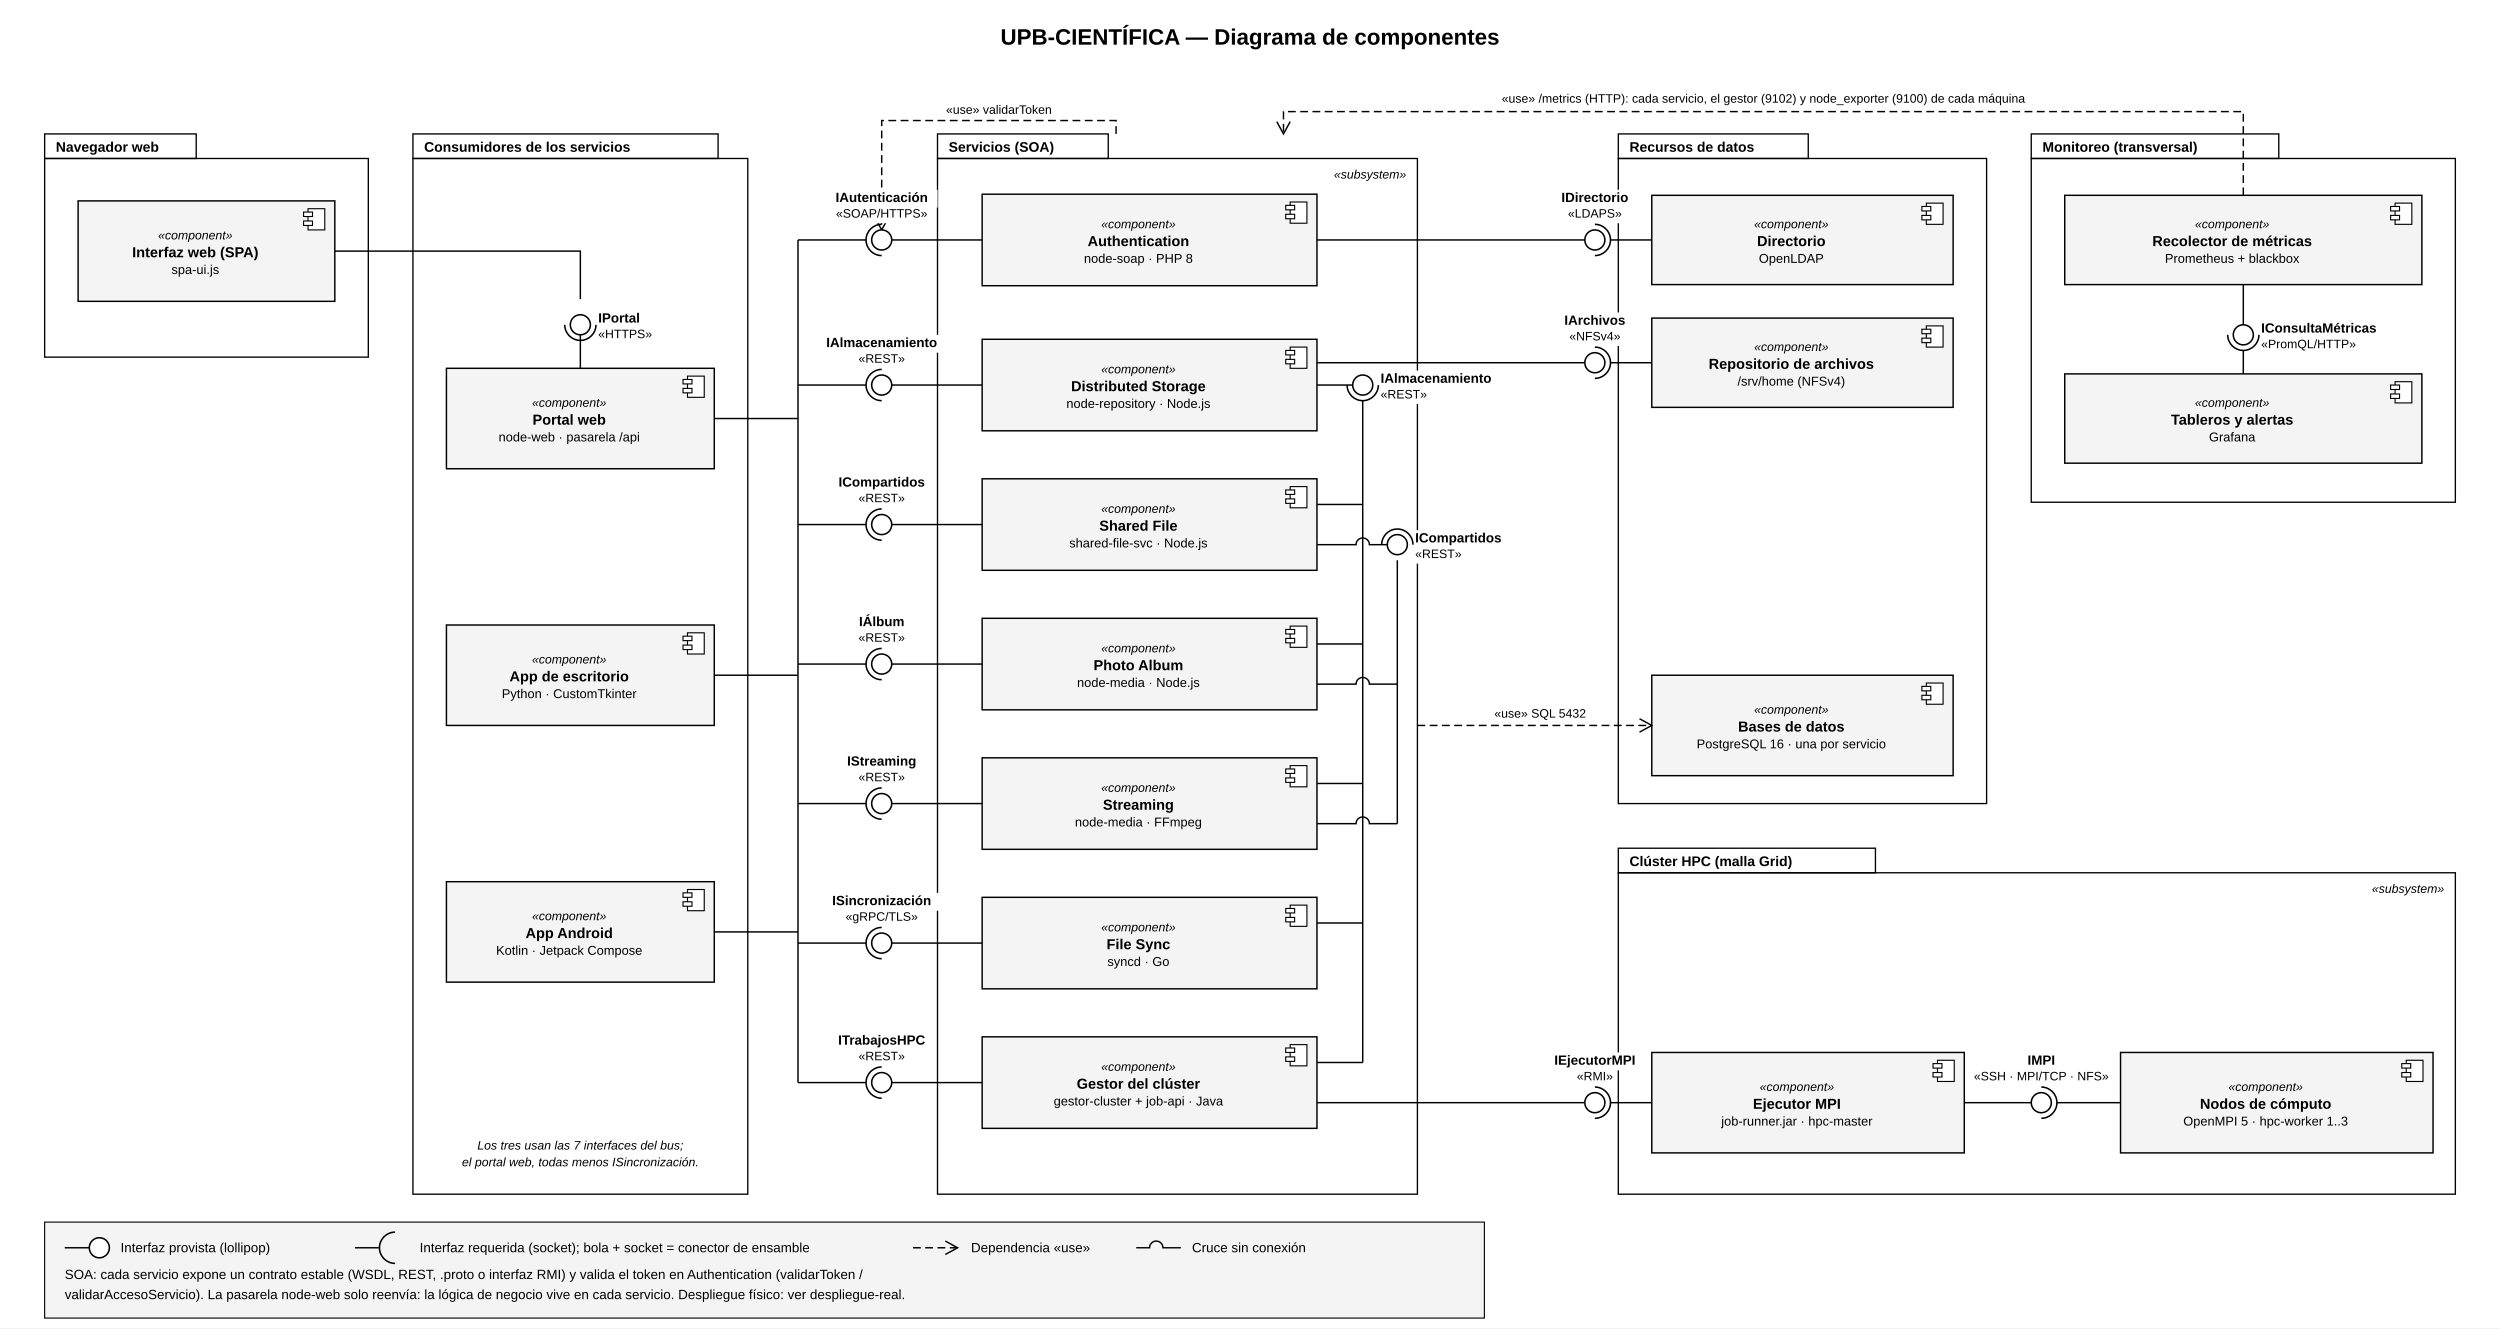
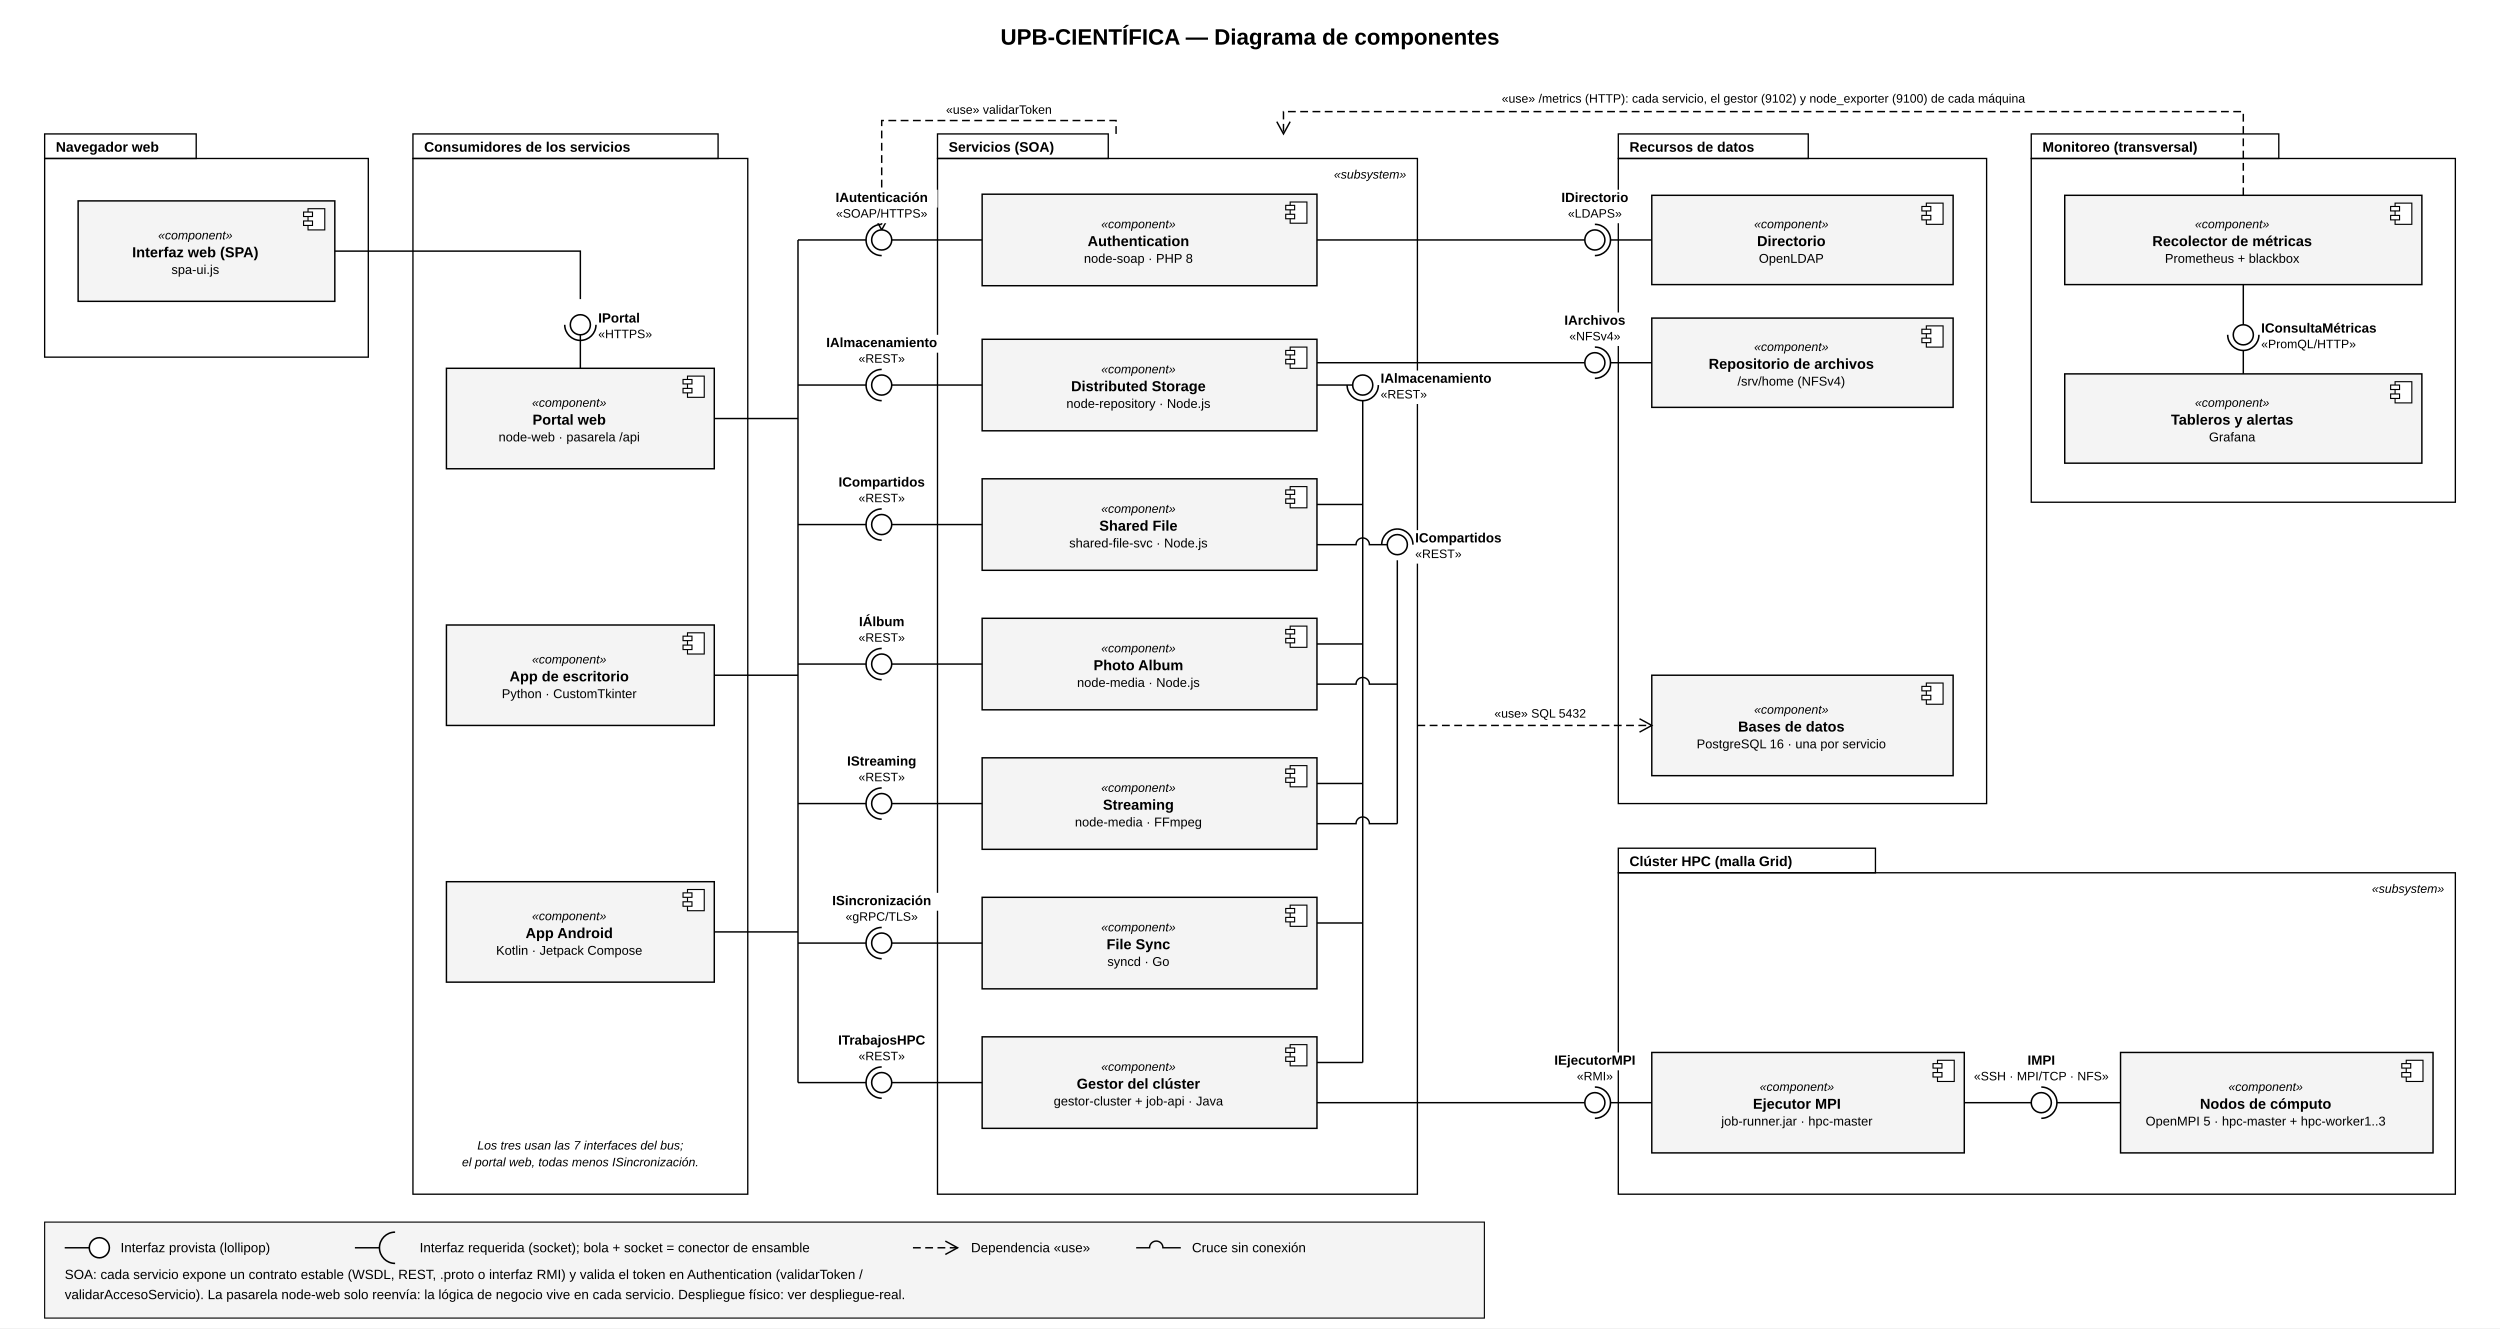
<svg xmlns="http://www.w3.org/2000/svg" width="2240" height="1190" viewBox="0 0 2240 1190" font-family="Arial, Helvetica, sans-serif">
  <rect width="100%" height="100%" fill="#fff" />
  <text x="1120.0" y="40" font-size="20" font-weight="bold" text-anchor="middle">UPB-CIENTÍFICA — Diagrama de componentes</text>
  <rect x="40" y="120" width="135.8" height="22" fill="#fff" stroke="#000" stroke-width="1.2" />
  <rect x="40" y="142" width="290" height="178" fill="#fff" fill-opacity="0" stroke="#000" stroke-width="1.2" />
  <text x="50" y="136" font-size="12.5" font-weight="bold" font-style="normal" text-anchor="start">Navegador web</text>
  <rect x="370" y="120" width="273.4" height="22" fill="#fff" stroke="#000" stroke-width="1.2" />
  <rect x="370" y="142" width="300" height="928" fill="#fff" fill-opacity="0" stroke="#000" stroke-width="1.2" />
  <text x="380" y="136" font-size="12.5" font-weight="bold" font-style="normal" text-anchor="start">Consumidores de los servicios</text>
  <rect x="840" y="120" width="153.0" height="22" fill="#fff" stroke="#000" stroke-width="1.2" />
  <rect x="840" y="142" width="430" height="928" fill="#fff" fill-opacity="0" stroke="#000" stroke-width="1.2" />
  <text x="850" y="136" font-size="12.5" font-weight="bold" font-style="normal" text-anchor="start">Servicios (SOA)</text>
  <text x="1260" y="160" font-size="11" font-weight="normal" font-style="italic" text-anchor="end">«subsystem»</text>
  <rect x="1450" y="120" width="170.2" height="22" fill="#fff" stroke="#000" stroke-width="1.2" />
  <rect x="1450" y="142" width="330" height="578" fill="#fff" fill-opacity="0" stroke="#000" stroke-width="1.2" />
  <text x="1460" y="136" font-size="12.5" font-weight="bold" font-style="normal" text-anchor="start">Recursos de datos</text>
  <rect x="1450" y="760" width="230.4" height="22" fill="#fff" stroke="#000" stroke-width="1.2" />
  <rect x="1450" y="782" width="750" height="288" fill="#fff" fill-opacity="0" stroke="#000" stroke-width="1.2" />
  <text x="1460" y="776" font-size="12.5" font-weight="bold" font-style="normal" text-anchor="start">Clúster HPC (malla Grid)</text>
  <text x="2190" y="800" font-size="11" font-weight="normal" font-style="italic" text-anchor="end">«subsystem»</text>
  <rect x="1820" y="120" width="221.8" height="22" fill="#fff" stroke="#000" stroke-width="1.2" />
  <rect x="1820" y="142" width="380" height="308" fill="#fff" fill-opacity="0" stroke="#000" stroke-width="1.2" />
  <text x="1830" y="136" font-size="12.5" font-weight="bold" font-style="normal" text-anchor="start">Monitoreo (transversal)</text>
  <rect x="70" y="180" width="230" height="90" fill="#f4f4f4" stroke="#000" stroke-width="1.3" />
  <rect x="276" y="187" width="15" height="19" fill="#fff" stroke="#000" stroke-width="1" />
  <rect x="272" y="190" width="8" height="4" fill="#fff" stroke="#000" stroke-width="1" />
  <rect x="272" y="198" width="8" height="4" fill="#fff" stroke="#000" stroke-width="1" />
  <text x="175.0" y="214.5" font-size="11" font-weight="normal" font-style="italic" text-anchor="middle">«component»</text>
  <text x="175.0" y="230.5" font-size="13" font-weight="bold" font-style="normal" text-anchor="middle">Interfaz web (SPA)</text>
  <text x="175.0" y="245.5" font-size="11.5" font-weight="normal" font-style="normal" text-anchor="middle">spa-ui.js</text>
  <rect x="400" y="330" width="240" height="90" fill="#f4f4f4" stroke="#000" stroke-width="1.3" />
  <rect x="616" y="337" width="15" height="19" fill="#fff" stroke="#000" stroke-width="1" />
  <rect x="612" y="340" width="8" height="4" fill="#fff" stroke="#000" stroke-width="1" />
  <rect x="612" y="348" width="8" height="4" fill="#fff" stroke="#000" stroke-width="1" />
  <text x="510.0" y="364.5" font-size="11" font-weight="normal" font-style="italic" text-anchor="middle">«component»</text>
  <text x="510.0" y="380.5" font-size="13" font-weight="bold" font-style="normal" text-anchor="middle">Portal web</text>
  <text x="510.0" y="395.5" font-size="11.5" font-weight="normal" font-style="normal" text-anchor="middle">node-web · pasarela /api</text>
  <rect x="400" y="560" width="240" height="90" fill="#f4f4f4" stroke="#000" stroke-width="1.3" />
  <rect x="616" y="567" width="15" height="19" fill="#fff" stroke="#000" stroke-width="1" />
  <rect x="612" y="570" width="8" height="4" fill="#fff" stroke="#000" stroke-width="1" />
  <rect x="612" y="578" width="8" height="4" fill="#fff" stroke="#000" stroke-width="1" />
  <text x="510.0" y="594.5" font-size="11" font-weight="normal" font-style="italic" text-anchor="middle">«component»</text>
  <text x="510.0" y="610.5" font-size="13" font-weight="bold" font-style="normal" text-anchor="middle">App de escritorio</text>
  <text x="510.0" y="625.5" font-size="11.5" font-weight="normal" font-style="normal" text-anchor="middle">Python · CustomTkinter</text>
  <rect x="400" y="790" width="240" height="90" fill="#f4f4f4" stroke="#000" stroke-width="1.3" />
  <rect x="616" y="797" width="15" height="19" fill="#fff" stroke="#000" stroke-width="1" />
  <rect x="612" y="800" width="8" height="4" fill="#fff" stroke="#000" stroke-width="1" />
  <rect x="612" y="808" width="8" height="4" fill="#fff" stroke="#000" stroke-width="1" />
  <text x="510.0" y="824.5" font-size="11" font-weight="normal" font-style="italic" text-anchor="middle">«component»</text>
  <text x="510.0" y="840.5" font-size="13" font-weight="bold" font-style="normal" text-anchor="middle">App Android</text>
  <text x="510.0" y="855.5" font-size="11.5" font-weight="normal" font-style="normal" text-anchor="middle">Kotlin · Jetpack Compose</text>
  <rect x="880" y="174.0" width="300" height="82" fill="#f4f4f4" stroke="#000" stroke-width="1.3" />
  <rect x="1156" y="181.0" width="15" height="19" fill="#fff" stroke="#000" stroke-width="1" />
  <rect x="1152" y="184.0" width="8" height="4" fill="#fff" stroke="#000" stroke-width="1" />
  <rect x="1152" y="192.0" width="8" height="4" fill="#fff" stroke="#000" stroke-width="1" />
  <text x="1020.0" y="204.5" font-size="11" font-weight="normal" font-style="italic" text-anchor="middle">«component»</text>
  <text x="1020.0" y="220.5" font-size="13" font-weight="bold" font-style="normal" text-anchor="middle">Authentication</text>
  <text x="1020.0" y="235.5" font-size="11.5" font-weight="normal" font-style="normal" text-anchor="middle">node-soap · PHP 8</text>
  <rect x="880" y="304.0" width="300" height="82" fill="#f4f4f4" stroke="#000" stroke-width="1.3" />
  <rect x="1156" y="311.0" width="15" height="19" fill="#fff" stroke="#000" stroke-width="1" />
  <rect x="1152" y="314.0" width="8" height="4" fill="#fff" stroke="#000" stroke-width="1" />
  <rect x="1152" y="322.0" width="8" height="4" fill="#fff" stroke="#000" stroke-width="1" />
  <text x="1020.0" y="334.5" font-size="11" font-weight="normal" font-style="italic" text-anchor="middle">«component»</text>
  <text x="1020.0" y="350.5" font-size="13" font-weight="bold" font-style="normal" text-anchor="middle">Distributed Storage</text>
  <text x="1020.0" y="365.5" font-size="11.5" font-weight="normal" font-style="normal" text-anchor="middle">node-repository · Node.js</text>
  <rect x="880" y="429.0" width="300" height="82" fill="#f4f4f4" stroke="#000" stroke-width="1.3" />
  <rect x="1156" y="436.0" width="15" height="19" fill="#fff" stroke="#000" stroke-width="1" />
  <rect x="1152" y="439.0" width="8" height="4" fill="#fff" stroke="#000" stroke-width="1" />
  <rect x="1152" y="447.0" width="8" height="4" fill="#fff" stroke="#000" stroke-width="1" />
  <text x="1020.0" y="459.5" font-size="11" font-weight="normal" font-style="italic" text-anchor="middle">«component»</text>
  <text x="1020.0" y="475.5" font-size="13" font-weight="bold" font-style="normal" text-anchor="middle">Shared File</text>
  <text x="1020.0" y="490.5" font-size="11.5" font-weight="normal" font-style="normal" text-anchor="middle">shared-file-svc · Node.js</text>
  <rect x="880" y="554.0" width="300" height="82" fill="#f4f4f4" stroke="#000" stroke-width="1.3" />
  <rect x="1156" y="561.0" width="15" height="19" fill="#fff" stroke="#000" stroke-width="1" />
  <rect x="1152" y="564.0" width="8" height="4" fill="#fff" stroke="#000" stroke-width="1" />
  <rect x="1152" y="572.0" width="8" height="4" fill="#fff" stroke="#000" stroke-width="1" />
  <text x="1020.0" y="584.5" font-size="11" font-weight="normal" font-style="italic" text-anchor="middle">«component»</text>
  <text x="1020.0" y="600.5" font-size="13" font-weight="bold" font-style="normal" text-anchor="middle">Photo Album</text>
  <text x="1020.0" y="615.5" font-size="11.5" font-weight="normal" font-style="normal" text-anchor="middle">node-media · Node.js</text>
  <rect x="880" y="679.0" width="300" height="82" fill="#f4f4f4" stroke="#000" stroke-width="1.3" />
  <rect x="1156" y="686.0" width="15" height="19" fill="#fff" stroke="#000" stroke-width="1" />
  <rect x="1152" y="689.0" width="8" height="4" fill="#fff" stroke="#000" stroke-width="1" />
  <rect x="1152" y="697.0" width="8" height="4" fill="#fff" stroke="#000" stroke-width="1" />
  <text x="1020.0" y="709.5" font-size="11" font-weight="normal" font-style="italic" text-anchor="middle">«component»</text>
  <text x="1020.0" y="725.5" font-size="13" font-weight="bold" font-style="normal" text-anchor="middle">Streaming</text>
  <text x="1020.0" y="740.5" font-size="11.5" font-weight="normal" font-style="normal" text-anchor="middle">node-media · FFmpeg</text>
  <rect x="880" y="804.0" width="300" height="82" fill="#f4f4f4" stroke="#000" stroke-width="1.3" />
  <rect x="1156" y="811.0" width="15" height="19" fill="#fff" stroke="#000" stroke-width="1" />
  <rect x="1152" y="814.0" width="8" height="4" fill="#fff" stroke="#000" stroke-width="1" />
  <rect x="1152" y="822.0" width="8" height="4" fill="#fff" stroke="#000" stroke-width="1" />
  <text x="1020.0" y="834.5" font-size="11" font-weight="normal" font-style="italic" text-anchor="middle">«component»</text>
  <text x="1020.0" y="850.5" font-size="13" font-weight="bold" font-style="normal" text-anchor="middle">File Sync</text>
  <text x="1020.0" y="865.5" font-size="11.5" font-weight="normal" font-style="normal" text-anchor="middle">syncd · Go</text>
  <rect x="880" y="929.0" width="300" height="82" fill="#f4f4f4" stroke="#000" stroke-width="1.3" />
  <rect x="1156" y="936.0" width="15" height="19" fill="#fff" stroke="#000" stroke-width="1" />
  <rect x="1152" y="939.0" width="8" height="4" fill="#fff" stroke="#000" stroke-width="1" />
  <rect x="1152" y="947.0" width="8" height="4" fill="#fff" stroke="#000" stroke-width="1" />
  <text x="1020.0" y="959.5" font-size="11" font-weight="normal" font-style="italic" text-anchor="middle">«component»</text>
  <text x="1020.0" y="975.5" font-size="13" font-weight="bold" font-style="normal" text-anchor="middle">Gestor del clúster</text>
  <text x="1020.0" y="990.5" font-size="11.5" font-weight="normal" font-style="normal" text-anchor="middle">gestor-cluster + job-api · Java</text>
  <rect x="1480" y="175" width="270" height="80" fill="#f4f4f4" stroke="#000" stroke-width="1.3" />
  <rect x="1726" y="182" width="15" height="19" fill="#fff" stroke="#000" stroke-width="1" />
  <rect x="1722" y="185" width="8" height="4" fill="#fff" stroke="#000" stroke-width="1" />
  <rect x="1722" y="193" width="8" height="4" fill="#fff" stroke="#000" stroke-width="1" />
  <text x="1605.0" y="204.5" font-size="11" font-weight="normal" font-style="italic" text-anchor="middle">«component»</text>
  <text x="1605.0" y="220.5" font-size="13" font-weight="bold" font-style="normal" text-anchor="middle">Directorio</text>
  <text x="1605.0" y="235.5" font-size="11.5" font-weight="normal" font-style="normal" text-anchor="middle">OpenLDAP</text>
  <rect x="1480" y="285" width="270" height="80" fill="#f4f4f4" stroke="#000" stroke-width="1.3" />
  <rect x="1726" y="292" width="15" height="19" fill="#fff" stroke="#000" stroke-width="1" />
  <rect x="1722" y="295" width="8" height="4" fill="#fff" stroke="#000" stroke-width="1" />
  <rect x="1722" y="303" width="8" height="4" fill="#fff" stroke="#000" stroke-width="1" />
  <text x="1605.0" y="314.5" font-size="11" font-weight="normal" font-style="italic" text-anchor="middle">«component»</text>
  <text x="1605.0" y="330.5" font-size="13" font-weight="bold" font-style="normal" text-anchor="middle">Repositorio de archivos</text>
  <text x="1605.0" y="345.5" font-size="11.5" font-weight="normal" font-style="normal" text-anchor="middle">/srv/home (NFSv4)</text>
  <rect x="1480" y="605" width="270" height="90" fill="#f4f4f4" stroke="#000" stroke-width="1.3" />
  <rect x="1726" y="612" width="15" height="19" fill="#fff" stroke="#000" stroke-width="1" />
  <rect x="1722" y="615" width="8" height="4" fill="#fff" stroke="#000" stroke-width="1" />
  <rect x="1722" y="623" width="8" height="4" fill="#fff" stroke="#000" stroke-width="1" />
  <text x="1605.0" y="639.5" font-size="11" font-weight="normal" font-style="italic" text-anchor="middle">«component»</text>
  <text x="1605.0" y="655.5" font-size="13" font-weight="bold" font-style="normal" text-anchor="middle">Bases de datos</text>
  <text x="1605.0" y="670.5" font-size="11.5" font-weight="normal" font-style="normal" text-anchor="middle">PostgreSQL 16 · una por servicio</text>
  <rect x="1850" y="175" width="320" height="80" fill="#f4f4f4" stroke="#000" stroke-width="1.3" />
  <rect x="2146" y="182" width="15" height="19" fill="#fff" stroke="#000" stroke-width="1" />
  <rect x="2142" y="185" width="8" height="4" fill="#fff" stroke="#000" stroke-width="1" />
  <rect x="2142" y="193" width="8" height="4" fill="#fff" stroke="#000" stroke-width="1" />
  <text x="2000.0" y="204.5" font-size="11" font-weight="normal" font-style="italic" text-anchor="middle">«component»</text>
  <text x="2000.0" y="220.5" font-size="13" font-weight="bold" font-style="normal" text-anchor="middle">Recolector de métricas</text>
  <text x="2000.0" y="235.5" font-size="11.5" font-weight="normal" font-style="normal" text-anchor="middle">Prometheus + blackbox</text>
  <rect x="1850" y="335" width="320" height="80" fill="#f4f4f4" stroke="#000" stroke-width="1.3" />
  <rect x="2146" y="342" width="15" height="19" fill="#fff" stroke="#000" stroke-width="1" />
  <rect x="2142" y="345" width="8" height="4" fill="#fff" stroke="#000" stroke-width="1" />
  <rect x="2142" y="353" width="8" height="4" fill="#fff" stroke="#000" stroke-width="1" />
  <text x="2000.0" y="364.5" font-size="11" font-weight="normal" font-style="italic" text-anchor="middle">«component»</text>
  <text x="2000.0" y="380.5" font-size="13" font-weight="bold" font-style="normal" text-anchor="middle">Tableros y alertas</text>
  <text x="2000.0" y="395.5" font-size="11.5" font-weight="normal" font-style="normal" text-anchor="middle">Grafana</text>
  <rect x="1480" y="943" width="280" height="90" fill="#f4f4f4" stroke="#000" stroke-width="1.3" />
  <rect x="1736" y="950" width="15" height="19" fill="#fff" stroke="#000" stroke-width="1" />
  <rect x="1732" y="953" width="8" height="4" fill="#fff" stroke="#000" stroke-width="1" />
  <rect x="1732" y="961" width="8" height="4" fill="#fff" stroke="#000" stroke-width="1" />
  <text x="1610.0" y="977.5" font-size="11" font-weight="normal" font-style="italic" text-anchor="middle">«component»</text>
  <text x="1610.0" y="993.5" font-size="13" font-weight="bold" font-style="normal" text-anchor="middle">Ejecutor MPI</text>
  <text x="1610.0" y="1008.5" font-size="11.5" font-weight="normal" font-style="normal" text-anchor="middle">job-runner.jar · hpc-master</text>
  <rect x="1900" y="943" width="280" height="90" fill="#f4f4f4" stroke="#000" stroke-width="1.3" />
  <rect x="2156" y="950" width="15" height="19" fill="#fff" stroke="#000" stroke-width="1" />
  <rect x="2152" y="953" width="8" height="4" fill="#fff" stroke="#000" stroke-width="1" />
  <rect x="2152" y="961" width="8" height="4" fill="#fff" stroke="#000" stroke-width="1" />
  <text x="2030.0" y="977.5" font-size="11" font-weight="normal" font-style="italic" text-anchor="middle">«component»</text>
  <text x="2030.0" y="993.5" font-size="13" font-weight="bold" font-style="normal" text-anchor="middle">Nodos de cómputo</text>
-   <text x="2030.0" y="1008.5" font-size="11.5" font-weight="normal" font-style="normal" text-anchor="middle">OpenMPI 5 · hpc-worker 1..3</text>
+   <text x="2030.0" y="1008.5" font-size="11.5" font-weight="normal" font-style="normal" text-anchor="middle">OpenMPI 5 · hpc-master + hpc-worker1..3</text>
  <text x="520" y="1030" font-size="11" font-weight="normal" font-style="italic" text-anchor="middle">Los tres usan las 7 interfaces del bus;</text>
  <text x="520" y="1045" font-size="11" font-weight="normal" font-style="italic" text-anchor="middle">el portal web, todas menos ISincronización.</text>
  <rect x="1333.9" y="633" width="92.2" height="15" fill="#fff" />
  <text x="1380" y="643" font-size="11" font-weight="normal" font-style="normal" text-anchor="middle">«use» SQL 5432</text>
  <rect x="1290.6" y="82" width="578.9" height="15" fill="#fff" />
  <text x="1580" y="92" font-size="11" font-weight="normal" font-style="normal" text-anchor="middle">«use» /metrics (HTTP): cada servicio, el gestor (9102) y node_exporter (9100) de cada máquina</text>
  <rect x="836.6" y="92" width="116.9" height="15" fill="#fff" />
  <text x="895" y="102" font-size="11" font-weight="normal" font-style="normal" text-anchor="middle">«use» validarToken</text>
  <path d="M880,215 L799,215" fill="none" stroke="#000" stroke-width="1.3" />
  <path d="M715,215 L776,215" fill="none" stroke="#000" stroke-width="1.3" />
  <path d="M880,345 L799,345" fill="none" stroke="#000" stroke-width="1.3" />
  <path d="M715,345 L776,345" fill="none" stroke="#000" stroke-width="1.3" />
  <path d="M880,470 L799,470" fill="none" stroke="#000" stroke-width="1.3" />
  <path d="M715,470 L776,470" fill="none" stroke="#000" stroke-width="1.3" />
  <path d="M880,595 L799,595" fill="none" stroke="#000" stroke-width="1.3" />
  <path d="M715,595 L776,595" fill="none" stroke="#000" stroke-width="1.3" />
  <path d="M880,720 L799,720" fill="none" stroke="#000" stroke-width="1.3" />
  <path d="M715,720 L776,720" fill="none" stroke="#000" stroke-width="1.3" />
  <path d="M880,845 L799,845" fill="none" stroke="#000" stroke-width="1.3" />
  <path d="M715,845 L776,845" fill="none" stroke="#000" stroke-width="1.3" />
  <path d="M880,970 L799,970" fill="none" stroke="#000" stroke-width="1.3" />
  <path d="M715,970 L776,970" fill="none" stroke="#000" stroke-width="1.3" />
  <path d="M715,215 L715,970" fill="none" stroke="#000" stroke-width="1.3" />
  <path d="M640,375 L715,375" fill="none" stroke="#000" stroke-width="1.3" />
  <path d="M640,605 L715,605" fill="none" stroke="#000" stroke-width="1.3" />
  <path d="M640,835 L715,835" fill="none" stroke="#000" stroke-width="1.3" />
  <path d="M520,330 L520,300" fill="none" stroke="#000" stroke-width="1.3" />
  <path d="M300,225 L520,225 L520,268" fill="none" stroke="#000" stroke-width="1.3" />
  <path d="M1180,345 L1212,345" fill="none" stroke="#000" stroke-width="1.3" />
  <path d="M1180,452 L1221,452" fill="none" stroke="#000" stroke-width="1.3" />
  <path d="M1180,577 L1221,577" fill="none" stroke="#000" stroke-width="1.3" />
  <path d="M1180,702 L1221,702" fill="none" stroke="#000" stroke-width="1.3" />
  <path d="M1180,827 L1221,827" fill="none" stroke="#000" stroke-width="1.3" />
  <path d="M1180,952 L1221,952" fill="none" stroke="#000" stroke-width="1.3" />
  <path d="M1221,359 L1221,952" fill="none" stroke="#000" stroke-width="1.3" />
  <path d="M1180,488 L1215,488 A6,6 0 0 1 1227,488 L1243,488" fill="none" stroke="#000" stroke-width="1.3" />
  <path d="M1180,613 L1215,613 A6,6 0 0 1 1227,613 L1252,613" fill="none" stroke="#000" stroke-width="1.3" />
  <path d="M1180,738 L1215,738 A6,6 0 0 1 1227,738 L1252,738" fill="none" stroke="#000" stroke-width="1.3" />
  <path d="M1252,502 L1252,738" fill="none" stroke="#000" stroke-width="1.3" />
  <path d="M1180,215 L1420,215" fill="none" stroke="#000" stroke-width="1.3" />
  <path d="M1480,215 L1443,215" fill="none" stroke="#000" stroke-width="1.3" />
  <path d="M1180,325 L1420,325" fill="none" stroke="#000" stroke-width="1.3" />
  <path d="M1480,325 L1443,325" fill="none" stroke="#000" stroke-width="1.3" />
  <path d="M1270,650 L1480,650" fill="none" stroke="#000" stroke-width="1.3" stroke-dasharray="7,4" />
  <path d="M1469,644 L1480,650 L1469,656" fill="none" stroke="#000" stroke-width="1.3" />
  <path d="M1180,988 L1420,988" fill="none" stroke="#000" stroke-width="1.3" />
  <path d="M1480,988 L1443,988" fill="none" stroke="#000" stroke-width="1.3" />
  <path d="M1760,988 L1820,988" fill="none" stroke="#000" stroke-width="1.3" />
  <path d="M1900,988 L1843,988" fill="none" stroke="#000" stroke-width="1.3" />
  <path d="M2010,175 L2010,100 L1150,100 L1150,120" fill="none" stroke="#000" stroke-width="1.3" stroke-dasharray="7,4" />
  <path d="M1144,109 L1150,120 L1156,109" fill="none" stroke="#000" stroke-width="1.3" />
  <path d="M2010,255 L2010,291" fill="none" stroke="#000" stroke-width="1.3" />
  <path d="M2010,314 L2010,335" fill="none" stroke="#000" stroke-width="1.3" />
  <path d="M1000,120 L1000,108 L790,108 L790,206" fill="none" stroke="#000" stroke-width="1.3" stroke-dasharray="7,4" />
  <path d="M784,195 L790,206 L796,195" fill="none" stroke="#000" stroke-width="1.3" />
  <circle cx="790" cy="215" r="9" fill="#fff" stroke="#000" stroke-width="1.4" />
  <rect x="740.0" y="170" width="100.1" height="16" fill="#fff" />
  <text x="790" y="181" font-size="12" font-weight="bold" font-style="normal" text-anchor="middle">IAutenticación</text>
  <rect x="750.0" y="185" width="79.9" height="15" fill="#fff" />
  <text x="790" y="195" font-size="11" font-weight="normal" font-style="normal" text-anchor="middle">«SOAP/HTTPS»</text>
  <path d="M790,201 A14,14 0 0 0 790,229" fill="none" stroke="#000" stroke-width="1.4" />
  <circle cx="790" cy="345" r="9" fill="#fff" stroke="#000" stroke-width="1.4" />
  <rect x="736.6" y="300" width="106.8" height="16" fill="#fff" />
  <text x="790" y="311" font-size="12" font-weight="bold" font-style="normal" text-anchor="middle">IAlmacenamiento</text>
  <rect x="768.5" y="315" width="43.0" height="15" fill="#fff" />
  <text x="790" y="325" font-size="11" font-weight="normal" font-style="normal" text-anchor="middle">«REST»</text>
  <path d="M790,331 A14,14 0 0 0 790,359" fill="none" stroke="#000" stroke-width="1.4" />
  <circle cx="790" cy="470" r="9" fill="#fff" stroke="#000" stroke-width="1.4" />
  <rect x="746.7" y="425" width="86.6" height="16" fill="#fff" />
  <text x="790" y="436" font-size="12" font-weight="bold" font-style="normal" text-anchor="middle">ICompartidos</text>
  <rect x="768.5" y="440" width="43.0" height="15" fill="#fff" />
  <text x="790" y="450" font-size="11" font-weight="normal" font-style="normal" text-anchor="middle">«REST»</text>
  <path d="M790,456 A14,14 0 0 0 790,484" fill="none" stroke="#000" stroke-width="1.4" />
  <circle cx="790" cy="595" r="9" fill="#fff" stroke="#000" stroke-width="1.4" />
  <rect x="766.8" y="550" width="46.3" height="16" fill="#fff" />
  <text x="790" y="561" font-size="12" font-weight="bold" font-style="normal" text-anchor="middle">IÁlbum</text>
  <rect x="768.5" y="565" width="43.0" height="15" fill="#fff" />
  <text x="790" y="575" font-size="11" font-weight="normal" font-style="normal" text-anchor="middle">«REST»</text>
  <path d="M790,581 A14,14 0 0 0 790,609" fill="none" stroke="#000" stroke-width="1.4" />
  <circle cx="790" cy="720" r="9" fill="#fff" stroke="#000" stroke-width="1.4" />
  <rect x="753.4" y="675" width="73.2" height="16" fill="#fff" />
  <text x="790" y="686" font-size="12" font-weight="bold" font-style="normal" text-anchor="middle">IStreaming</text>
  <rect x="768.5" y="690" width="43.0" height="15" fill="#fff" />
  <text x="790" y="700" font-size="11" font-weight="normal" font-style="normal" text-anchor="middle">«REST»</text>
  <path d="M790,706 A14,14 0 0 0 790,734" fill="none" stroke="#000" stroke-width="1.4" />
  <circle cx="790" cy="845" r="9" fill="#fff" stroke="#000" stroke-width="1.4" />
  <rect x="736.6" y="800" width="106.8" height="16" fill="#fff" />
  <text x="790" y="811" font-size="12" font-weight="bold" font-style="normal" text-anchor="middle">ISincronización</text>
  <rect x="756.2" y="815" width="67.6" height="15" fill="#fff" />
  <text x="790" y="825" font-size="11" font-weight="normal" font-style="normal" text-anchor="middle">«gRPC/TLS»</text>
  <path d="M790,831 A14,14 0 0 0 790,859" fill="none" stroke="#000" stroke-width="1.4" />
  <circle cx="790" cy="970" r="9" fill="#fff" stroke="#000" stroke-width="1.4" />
  <rect x="746.7" y="925" width="86.6" height="16" fill="#fff" />
  <text x="790" y="936" font-size="12" font-weight="bold" font-style="normal" text-anchor="middle">ITrabajosHPC</text>
  <rect x="768.5" y="940" width="43.0" height="15" fill="#fff" />
  <text x="790" y="950" font-size="11" font-weight="normal" font-style="normal" text-anchor="middle">«REST»</text>
  <path d="M790,956 A14,14 0 0 0 790,984" fill="none" stroke="#000" stroke-width="1.4" />
  <circle cx="520" cy="291" r="9" fill="#fff" stroke="#000" stroke-width="1.4" />
  <rect x="533.0" y="278" width="53.0" height="16" fill="#fff" />
  <text x="536" y="289" font-size="12" font-weight="bold" font-style="normal" text-anchor="start">IPortal</text>
  <rect x="533.0" y="293" width="49.1" height="15" fill="#fff" />
  <text x="536" y="303" font-size="11" font-weight="normal" font-style="normal" text-anchor="start">«HTTPS»</text>
  <path d="M506,291 A14,14 0 0 0 534,291" fill="none" stroke="#000" stroke-width="1.4" />
  <circle cx="1221" cy="345" r="9" fill="#fff" stroke="#000" stroke-width="1.4" />
  <rect x="1234.0" y="332" width="106.8" height="16" fill="#fff" />
  <text x="1237" y="343" font-size="12" font-weight="bold" font-style="normal" text-anchor="start">IAlmacenamiento</text>
  <rect x="1234.0" y="347" width="43.0" height="15" fill="#fff" />
  <text x="1237" y="357" font-size="11" font-weight="normal" font-style="normal" text-anchor="start">«REST»</text>
  <path d="M1207,345 A14,14 0 0 0 1235,345" fill="none" stroke="#000" stroke-width="1.4" />
  <circle cx="1252" cy="488" r="9" fill="#fff" stroke="#000" stroke-width="1.4" />
  <rect x="1265.0" y="475" width="86.6" height="16" fill="#fff" />
  <text x="1268" y="486" font-size="12" font-weight="bold" font-style="normal" text-anchor="start">ICompartidos</text>
  <rect x="1265.0" y="490" width="43.0" height="15" fill="#fff" />
  <text x="1268" y="500" font-size="11" font-weight="normal" font-style="normal" text-anchor="start">«REST»</text>
  <path d="M1238,488 A14,14 0 0 1 1266,488" fill="none" stroke="#000" stroke-width="1.4" />
  <circle cx="1429" cy="215" r="9" fill="#fff" stroke="#000" stroke-width="1.4" />
  <rect x="1389.0" y="170" width="79.9" height="16" fill="#fff" />
  <text x="1429" y="181" font-size="12" font-weight="bold" font-style="normal" text-anchor="middle">IDirectorio</text>
  <rect x="1404.4" y="185" width="49.1" height="15" fill="#fff" />
  <text x="1429" y="195" font-size="11" font-weight="normal" font-style="normal" text-anchor="middle">«LDAPS»</text>
  <path d="M1429,201 A14,14 0 0 1 1429,229" fill="none" stroke="#000" stroke-width="1.4" />
  <circle cx="1429" cy="325" r="9" fill="#fff" stroke="#000" stroke-width="1.4" />
  <rect x="1395.8" y="280" width="66.5" height="16" fill="#fff" />
  <text x="1429" y="291" font-size="12" font-weight="bold" font-style="normal" text-anchor="middle">IArchivos</text>
  <rect x="1404.4" y="295" width="49.1" height="15" fill="#fff" />
  <text x="1429" y="305" font-size="11" font-weight="normal" font-style="normal" text-anchor="middle">«NFSv4»</text>
  <path d="M1429,311 A14,14 0 0 1 1429,339" fill="none" stroke="#000" stroke-width="1.4" />
  <circle cx="1429" cy="988" r="9" fill="#fff" stroke="#000" stroke-width="1.4" />
  <rect x="1385.7" y="943" width="86.6" height="16" fill="#fff" />
  <text x="1429" y="954" font-size="12" font-weight="bold" font-style="normal" text-anchor="middle">IEjecutorMPI</text>
  <rect x="1410.6" y="958" width="36.8" height="15" fill="#fff" />
  <text x="1429" y="968" font-size="11" font-weight="normal" font-style="normal" text-anchor="middle">«RMI»</text>
  <path d="M1429,974 A14,14 0 0 1 1429,1002" fill="none" stroke="#000" stroke-width="1.4" />
  <circle cx="1829" cy="988" r="9" fill="#fff" stroke="#000" stroke-width="1.4" />
  <rect x="1812.6" y="943" width="32.9" height="16" fill="#fff" />
  <text x="1829" y="954" font-size="12" font-weight="bold" font-style="normal" text-anchor="middle">IMPI</text>
  <rect x="1761.3" y="958" width="135.4" height="15" fill="#fff" />
  <text x="1829" y="968" font-size="11" font-weight="normal" font-style="normal" text-anchor="middle">«SSH · MPI/TCP · NFS»</text>
  <path d="M1829,974 A14,14 0 0 1 1829,1002" fill="none" stroke="#000" stroke-width="1.4" />
  <circle cx="2010" cy="300" r="9" fill="#fff" stroke="#000" stroke-width="1.4" />
  <rect x="2023.0" y="287" width="120.2" height="16" fill="#fff" />
  <text x="2026" y="298" font-size="12" font-weight="bold" font-style="normal" text-anchor="start">IConsultaMétricas</text>
  <rect x="2023.0" y="302" width="86.1" height="15" fill="#fff" />
  <text x="2026" y="312" font-size="11" font-weight="normal" font-style="normal" text-anchor="start">«PromQL/HTTP»</text>
  <path d="M1996,300 A14,14 0 0 0 2024,300" fill="none" stroke="#000" stroke-width="1.4" />
  <rect x="40" y="1095" width="1290" height="86" fill="#f4f4f4" stroke="#000" stroke-width="1" />
  <path d="M58,1118 h22" stroke="#000" stroke-width="1.3" />
  <circle cx="89" cy="1118" r="9" fill="#fff" stroke="#000" stroke-width="1.4" />
  <text x="108" y="1122" font-size="12" font-weight="normal" font-style="normal" text-anchor="start">Interfaz provista (lollipop)</text>
  <path d="M318,1118 h22" stroke="#000" stroke-width="1.3" />
  <path d="M354,1104 A14,14 0 0 0 354,1132" fill="none" stroke="#000" stroke-width="1.4" />
  <text x="376" y="1122" font-size="12" font-weight="normal" font-style="normal" text-anchor="start">Interfaz requerida (socket); bola + socket = conector de ensamble</text>
  <path d="M818,1118 h40" stroke="#000" stroke-width="1.3" stroke-dasharray="7,4" />
  <path d="M847,1112 L858,1118 L847,1124" fill="none" stroke="#000" stroke-width="1.3" />
  <text x="870" y="1122" font-size="12" font-weight="normal" font-style="normal" text-anchor="start">Dependencia «use»</text>
  <path d="M1018,1118 h12 a6,6 0 0 1 12,0 h16" fill="none" stroke="#000" stroke-width="1.3" />
  <text x="1068" y="1122" font-size="12" font-weight="normal" font-style="normal" text-anchor="start">Cruce sin conexión</text>
  <text x="58" y="1146" font-size="12" font-weight="normal" font-style="normal" text-anchor="start">SOA: cada servicio expone un contrato estable (WSDL, REST, .proto o interfaz RMI) y valida el token en Authentication (validarToken /</text>
  <text x="58" y="1164" font-size="12" font-weight="normal" font-style="normal" text-anchor="start">validarAccesoServicio). La pasarela node-web solo reenvía: la lógica de negocio vive en cada servicio. Despliegue físico: ver despliegue-real.</text>
</svg>
